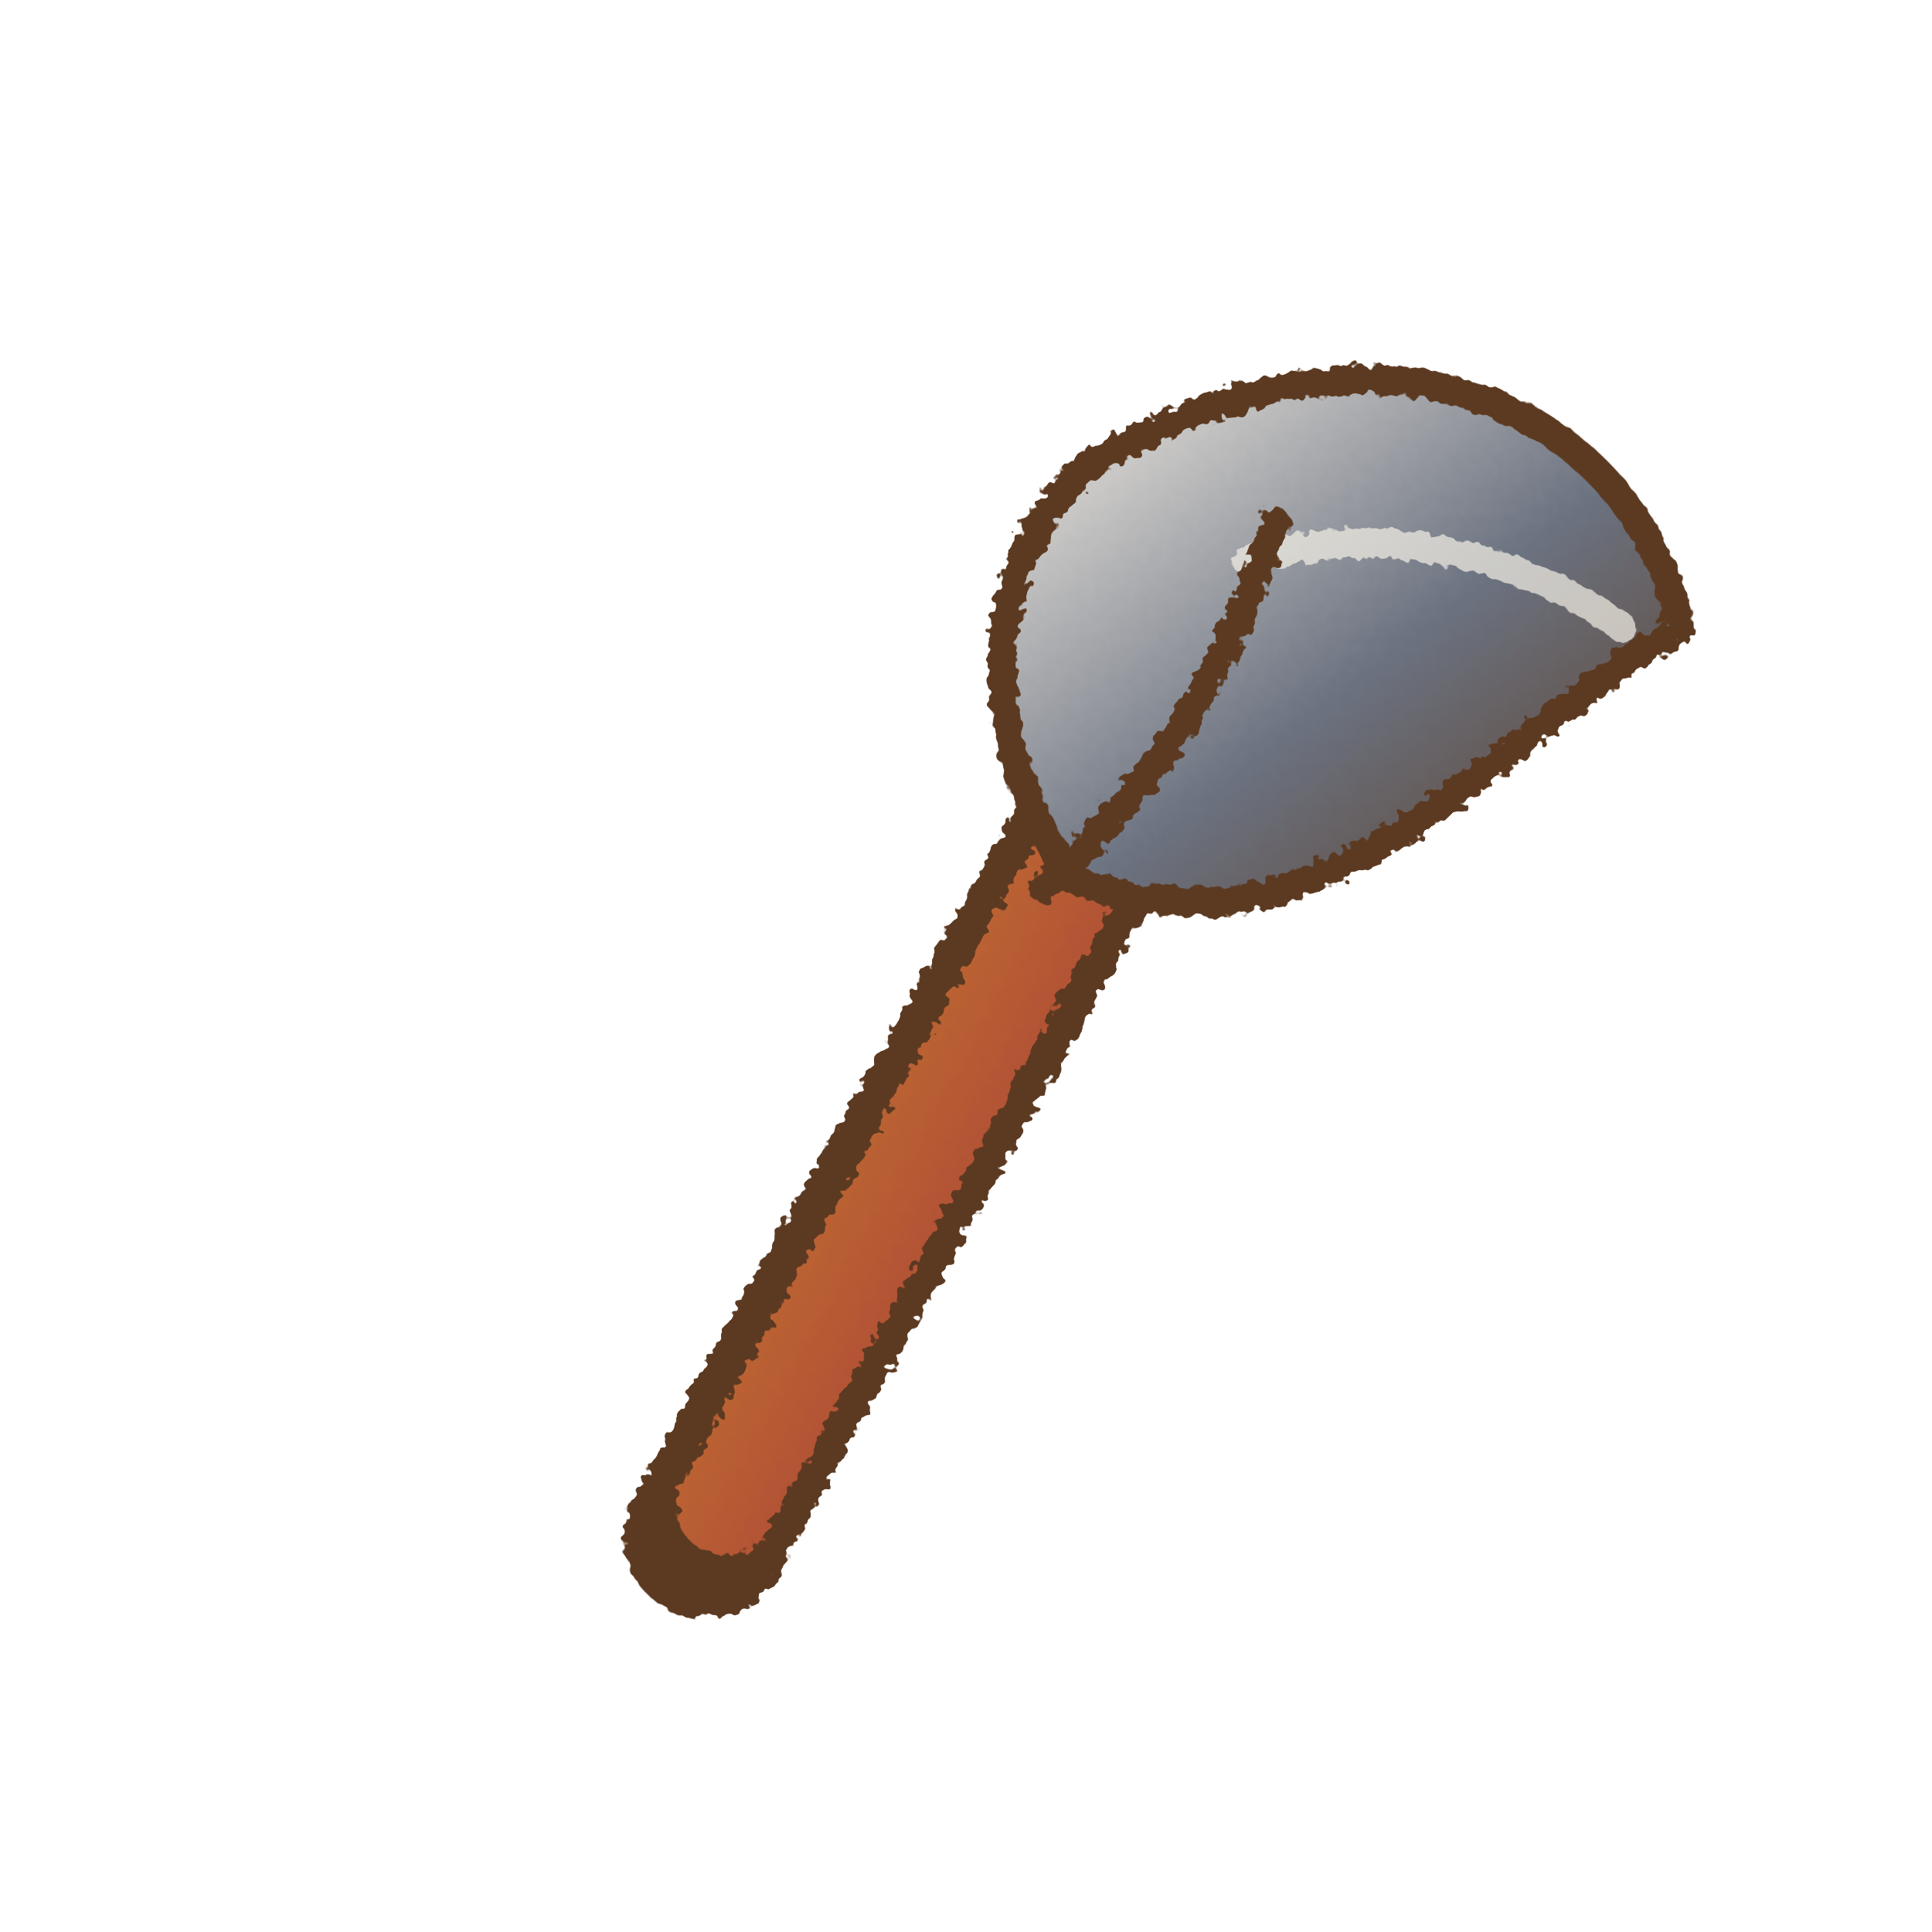
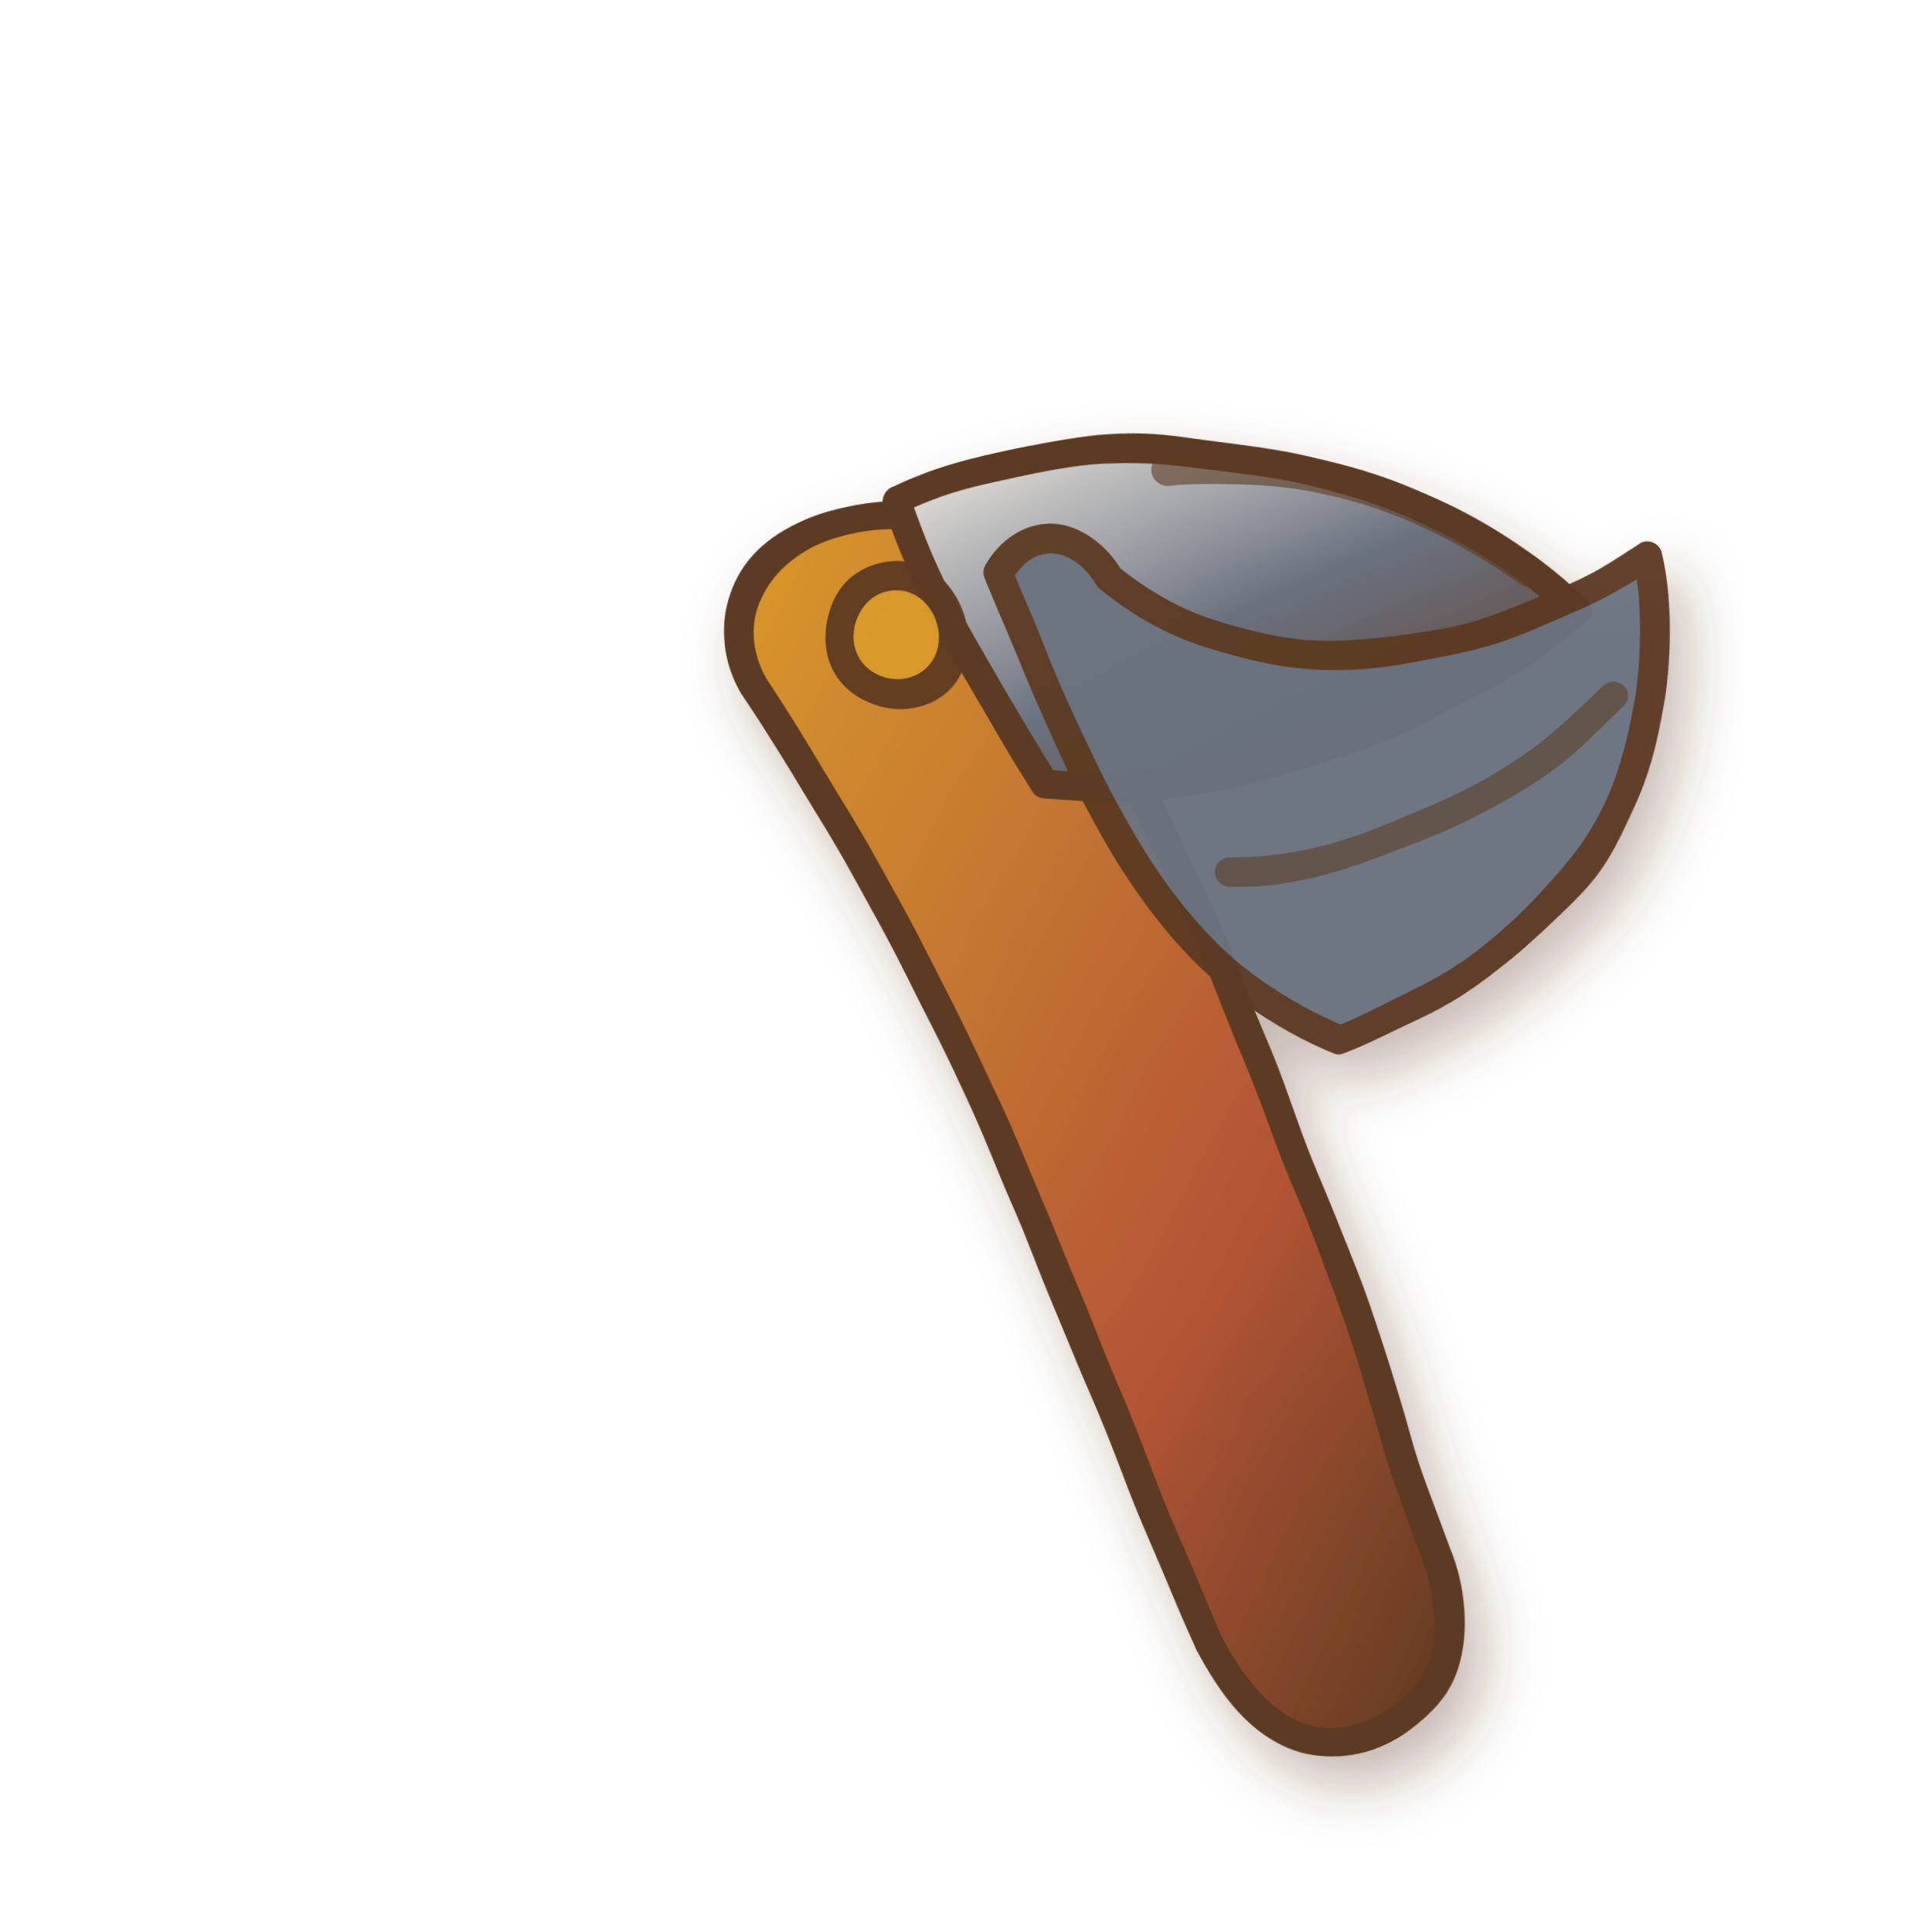
<svg xmlns="http://www.w3.org/2000/svg" viewBox="0 0 200 200" role="img">
  <defs>
-     <filter id="grain" x="-20%" y="-20%" width="140%" height="140%">
-       <feTurbulence type="fractalNoise" baseFrequency="0.9" numOctaves="2" seed="7" result="noise" />
-       <feDisplacementMap in="SourceGraphic" in2="noise" scale="1.5" />
+     <filter id="grain">
+       <feTurbulence type="fractalNoise" baseFrequency="0.024" numOctaves="3" seed="89" />
+       <feDisplacementMap in="SourceGraphic" scale="3" />
    </filter>
-     <linearGradient id="wood" x1="0" y1="0" x2="1" y2="1">
+     <filter id="softShadow">
+       <feDropShadow dx="2" dy="3" stdDeviation="3" flood-color="#5C3A21" flood-opacity="0.35" />
+     </filter>
+     <linearGradient id="woodWarm" x1="0" y1="0" x2="1" y2="1">
      <stop offset="0" stop-color="#D99A2B" />
-       <stop offset="0.55" stop-color="#B35435" />
+       <stop offset=".65" stop-color="#B35435" />
      <stop offset="1" stop-color="#5C3A21" />
    </linearGradient>
-     <linearGradient id="metal" x1="0" y1="0" x2="1" y2="1">
+     <linearGradient id="leafy" x1="0" y1="0" x2="1" y2="1">
+       <stop offset="0" stop-color="#2E4F3B" />
+       <stop offset="1" stop-color="#D99A2B" stop-opacity=".3" />
+     </linearGradient>
+     <linearGradient id="steelSoft" x1="0" y1="0" x2="1" y2="1">
      <stop offset="0" stop-color="#F4EFE6" />
-       <stop offset="0.55" stop-color="#6B7280" />
+       <stop offset=".5" stop-color="#6B7280" />
      <stop offset="1" stop-color="#5C3A21" />
    </linearGradient>
-     <radialGradient id="ember" cx="50%" cy="50%" r="55%">
-       <stop offset="0" stop-color="#FF6B1A" />
-       <stop offset="0.55" stop-color="#D99A2B" />
-       <stop offset="1" stop-color="#B35435" />
-     </radialGradient>
-     <radialGradient id="paper" cx="45%" cy="35%" r="75%">
-       <stop offset="0" stop-color="#F4EFE6" />
-       <stop offset="1" stop-color="#D99A2B" />
-     </radialGradient>
  </defs>
-   <g filter="url(#grain)" stroke="#5C3A21" stroke-width="3" stroke-linecap="round" stroke-linejoin="round">
-     <path d="M73 159 C91 126 110 92 132 54" stroke="#5C3A21" stroke-width="17" fill="none" />
-     <path d="M75 156 C94 122 111 90 129 58" stroke="url(#wood)" stroke-width="10" fill="none" />
-     <path d="M113 48 C143 30 169 42 174 65 C153 77 138 101 111 91 C101 77 101 58 113 48 Z" fill="url(#metal)" />
-     <path d="M129 58 C142 54 157 57 168 65" fill="none" stroke="#F4EFE6" opacity="0.7" />
-     <path d="M108 92 C121 80 128 67 132 54" fill="none" />
+   <g filter="url(#softShadow)">
+     <g filter="url(#grain)" stroke="#5C3A21" stroke-width="3" stroke-linecap="round" stroke-linejoin="round">
+       <path d="M83 56 C92 51 101 54 107 62 C124 89 138 128 149 161 C152 169 149 176 142 179 C135 182 129 178 125 170 C113 140 97 99 78 71 C75 66 76 60 83 56 Z" fill="url(#woodWarm)" />
+       <path d="M93 52 C118 42 147 47 163 63 C150 75 131 83 108 81 C101 70 96 60 93 52 Z" fill="url(#steelSoft)" />
+       <path d="M104 60 C107 55 112 55 115 60 C132 74 154 68 170 57 C175 80 162 101 139 108 C126 102 116 94 104 60 Z" fill="#6B7280" opacity=".95" />
+       <path d="M121 49 C134 47 147 51 158 59" fill="none" opacity=".6" />
+       <path d="M127 90 C144 90 156 84 167 72" fill="none" opacity=".55" />
+       <circle cx="93" cy="66" r="6" fill="#D99A2B" opacity=".95" />
+     </g>
  </g>
</svg>
